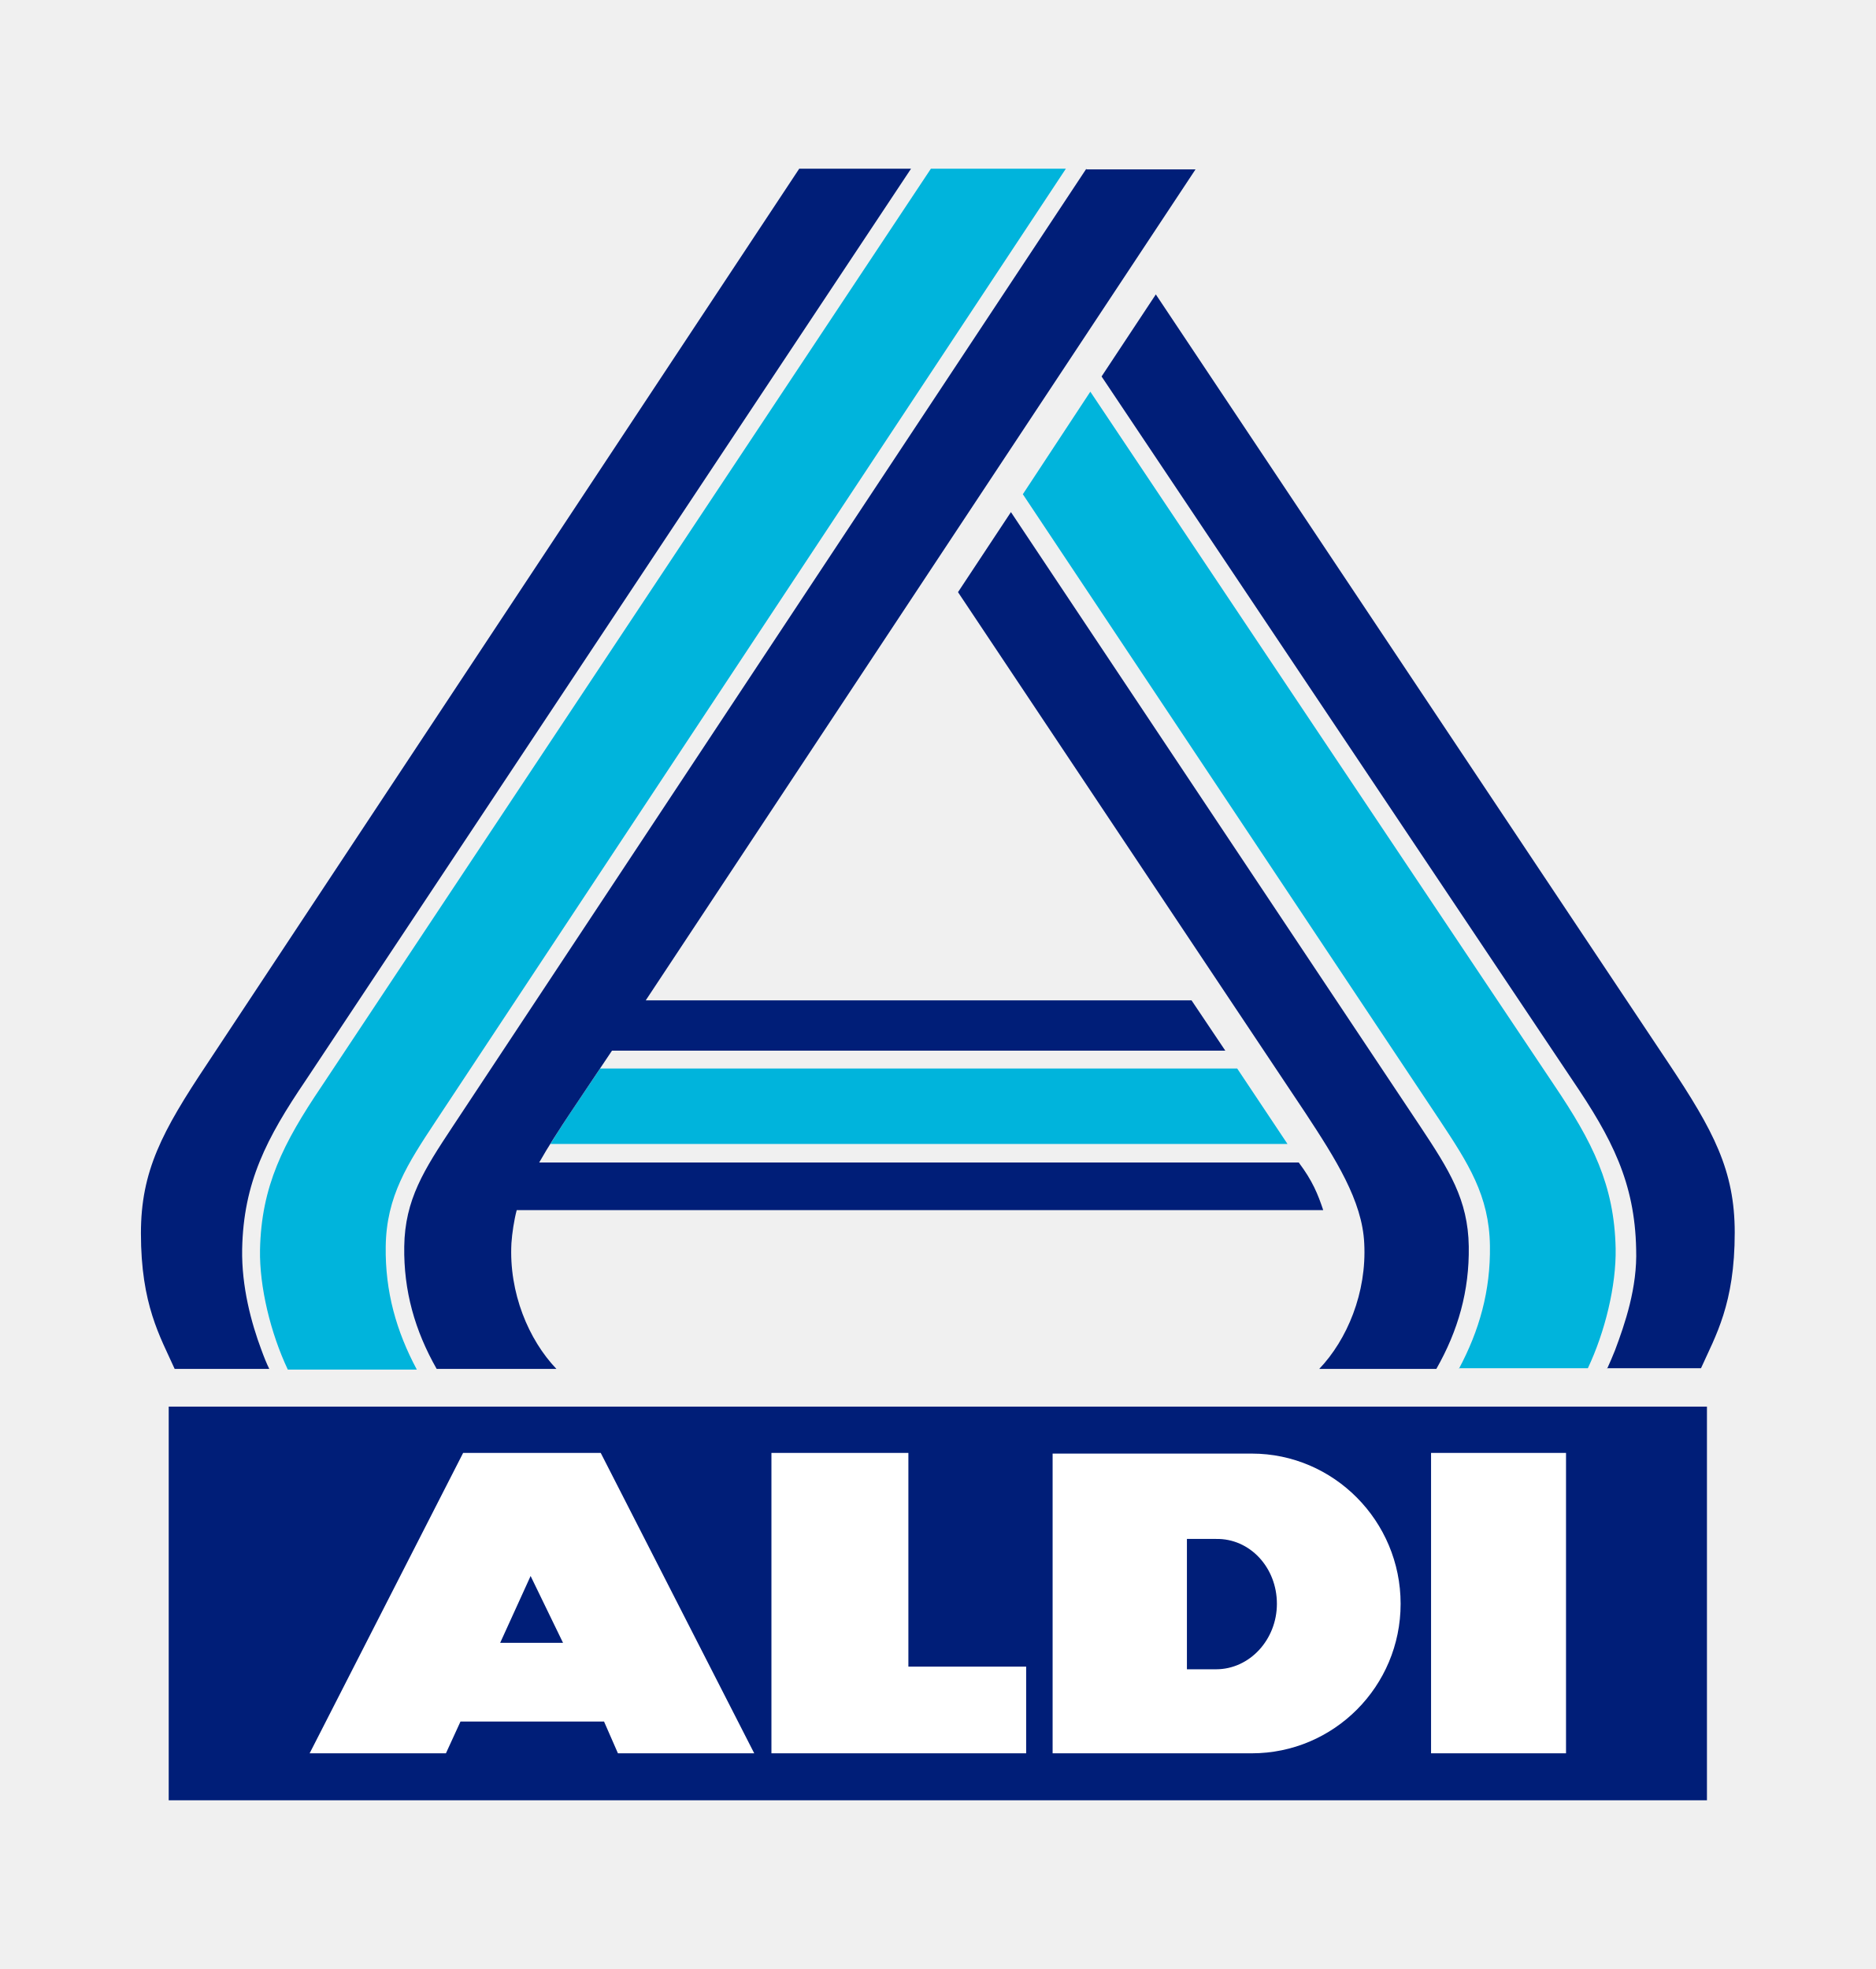
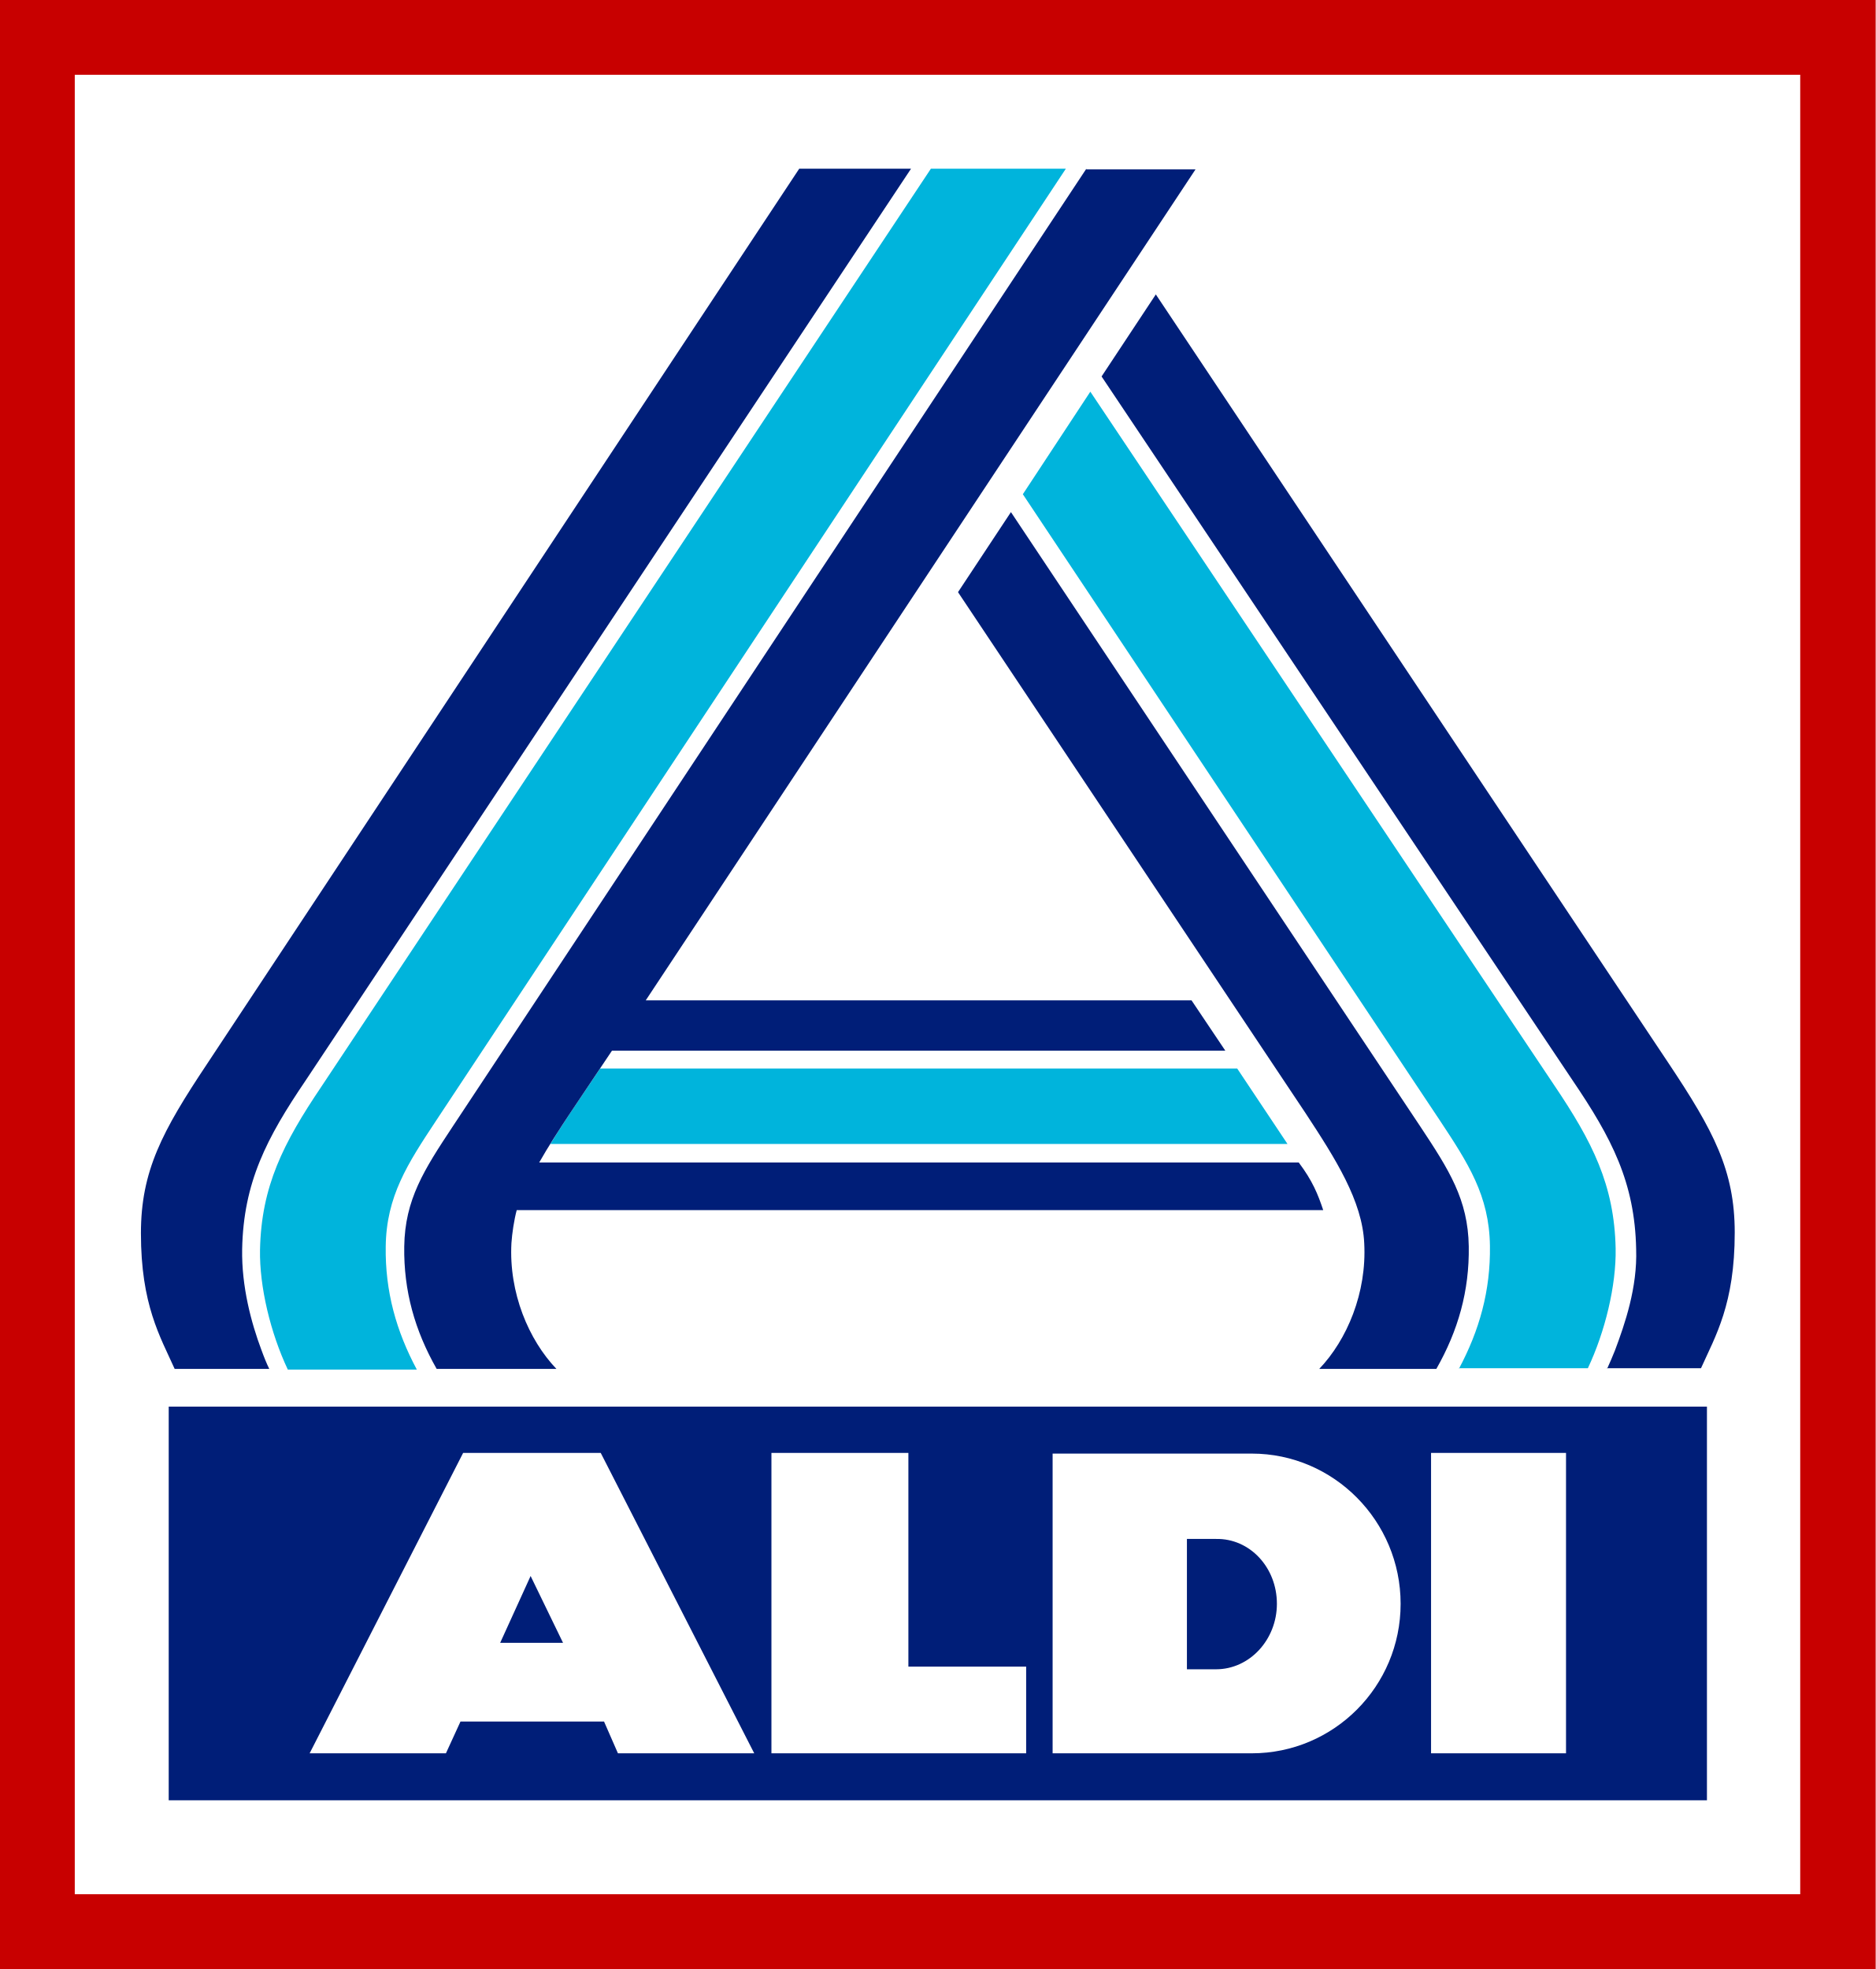
<svg xmlns="http://www.w3.org/2000/svg" width="80.01mm" height="83.989mm" viewBox="0 0 283.5 297.6" id="svg2" version="1.1">
  <defs id="defs4" />
  <g id="layer1" transform="translate(-229.6786,-434.9908)">
    <g id="g3363" transform="translate(229.6786,434.9908)">
+       <path style="fill:#ffffff" d="M 272.1,286.3 H 11.3 v -275 h 260.8 z" id="path39729" />
+       <path id="path3337" d="M 283.5,297.6 283.5,0 0,0 l 0,297.6 283.5,0 0,0 z m -11.4,-11.3 -260.8,0 0,-275 260.8,0 0,275 0,0 z" style="fill:#c80000" />
      <polygon id="polygon3339" points="258,212.6 258,272.1 25.5,272.1 25.5,212.6 25.5,212.6 " style="fill:#001e78" />
      <path id="path3341" d="m 236.7,265 0,-45.4 -20.4,0 0,45.4 20.4,0 0,0 z m -25,-22.6 c 0,-12.5 -10.1,-22.7 -22.5,-22.7 l -30.1,0 0,45.3 30.1,0 c 12.4,0 22.5,-10.1 22.5,-22.6 l 0,0 z m -18.7,0 c 0,5.4 -4.1,9.9 -9.2,9.9 l -4.4,0 0,-19.7 4.4,0 c 5.1,-0.1 9.2,4.3 9.2,9.8 l 0,0 z m -76.4,22.6 38.5,0 0,-13.1 -17.8,0 0,-32.3 -20.7,0 0,45.4 0,0 z m -23.2,0 20.6,0 -23.2,-45.4 -20.8,0 -23.2,45.4 20.6,0 2.2,-4.8 21.7,0 2.1,4.8 0,0 z m -8.3,-16.7 -9.5,0 4.6,-10.1 4.9,10.1 0,0 z" style="fill:#ffffff" />
      <path id="path3343" d="m 220.5,206.9 c 3.1,-5.8 4.8,-11.8 4.7,-18.6 -0.1,-7.6 -3.3,-12.5 -7.6,-19 l -63,-94.6 10.2,-15.5 70.1,104.8 c 5.8,8.6 9.1,15.1 9.3,24.7 0.1,5.6 -1.6,12.6 -4.2,18.1 l -19.5,0 0,0.1 z" style="fill:#00b4dc" />
      <path id="path3345" d="m 242.9,206.9 c 0.5,-1.1 0.8,-1.8 1.2,-2.8 1.5,-4 3.4,-9.5 3.2,-15.3 -0.2,-10.1 -3.7,-16.8 -9.6,-25.5 l -71.2,-106.4 8.2,-12.4 77.5,116.2 c 6.8,10.2 10,16.2 10,25.6 0,10.8 -2.9,15.6 -5.1,20.5 l -14.2,0 0,0.1 z" style="fill:#001e78" />
      <path id="path3347" d="m 199.4,206.9 c 4.2,-4.4 7.2,-11.5 6.8,-19 -0.3,-6.4 -4.3,-12.7 -8.9,-19.7 l -52.5,-78.7 8,-12.1 61.9,92.9 c 4.3,6.5 7.2,11 7.3,18.1 0.1,6.7 -1.6,12.7 -4.9,18.5 l -17.7,0 0,0 z" style="fill:#001e78" />
      <path id="path3349" d="M 120.8,25.5 31.3,160.8 c -6.8,10.2 -10,16.2 -10,25.6 0,10.8 2.9,15.6 5.1,20.5 l 14.3,0 c -0.4,-0.8 -0.8,-1.8 -1.2,-2.9 -1.5,-4 -3,-9.5 -2.9,-15.2 0.2,-10.1 3.7,-16.8 9.6,-25.5 l 91.5,-137.8 -16.9,0 0,0 z" style="fill:#001e78" />
      <path id="path3351" d="M 140.7,25.5 48.6,164.2 c -5.8,8.6 -9.1,15.1 -9.3,24.7 -0.1,5.6 1.6,12.6 4.2,18.1 l 19.5,0 c -3.1,-5.8 -4.8,-11.8 -4.7,-18.6 0.1,-7.6 3.3,-12.5 7.6,-19 l 95.2,-143.9 -20.4,0 0,0 z" style="fill:#00b4dc" />
      <path id="path3353" d="m 83.2,172.9 111.4,0 -7.6,-11.4 -96.3,0 -4.5,6.7 c -1,1.5 -2.1,3.2 -3,4.7 l 0,0 z" style="fill:#00b4dc" />
      <path id="path3355" d="M 164.2,25.5 68.4,170.3 c -4.3,6.5 -7.2,11 -7.3,18.1 -0.1,6.7 1.6,12.7 4.9,18.5 l 18.1,0 c -4.2,-4.4 -7.2,-11.5 -6.8,-19 0.1,-1.5 0.4,-3.5 0.8,-5 l 121.9,0 c -0.8,-2.4 -1.6,-4.4 -3.7,-7.2 l -114.8,0 c 1.3,-2.3 3.1,-5.1 4.7,-7.5 l 6.3,-9.4 92.7,0 -5.1,-7.6 -82.5,0 83.1,-125.6 -16.5,0 0,-0.1 z" style="fill:#001e78" />
    </g>
  </g>
</svg>
